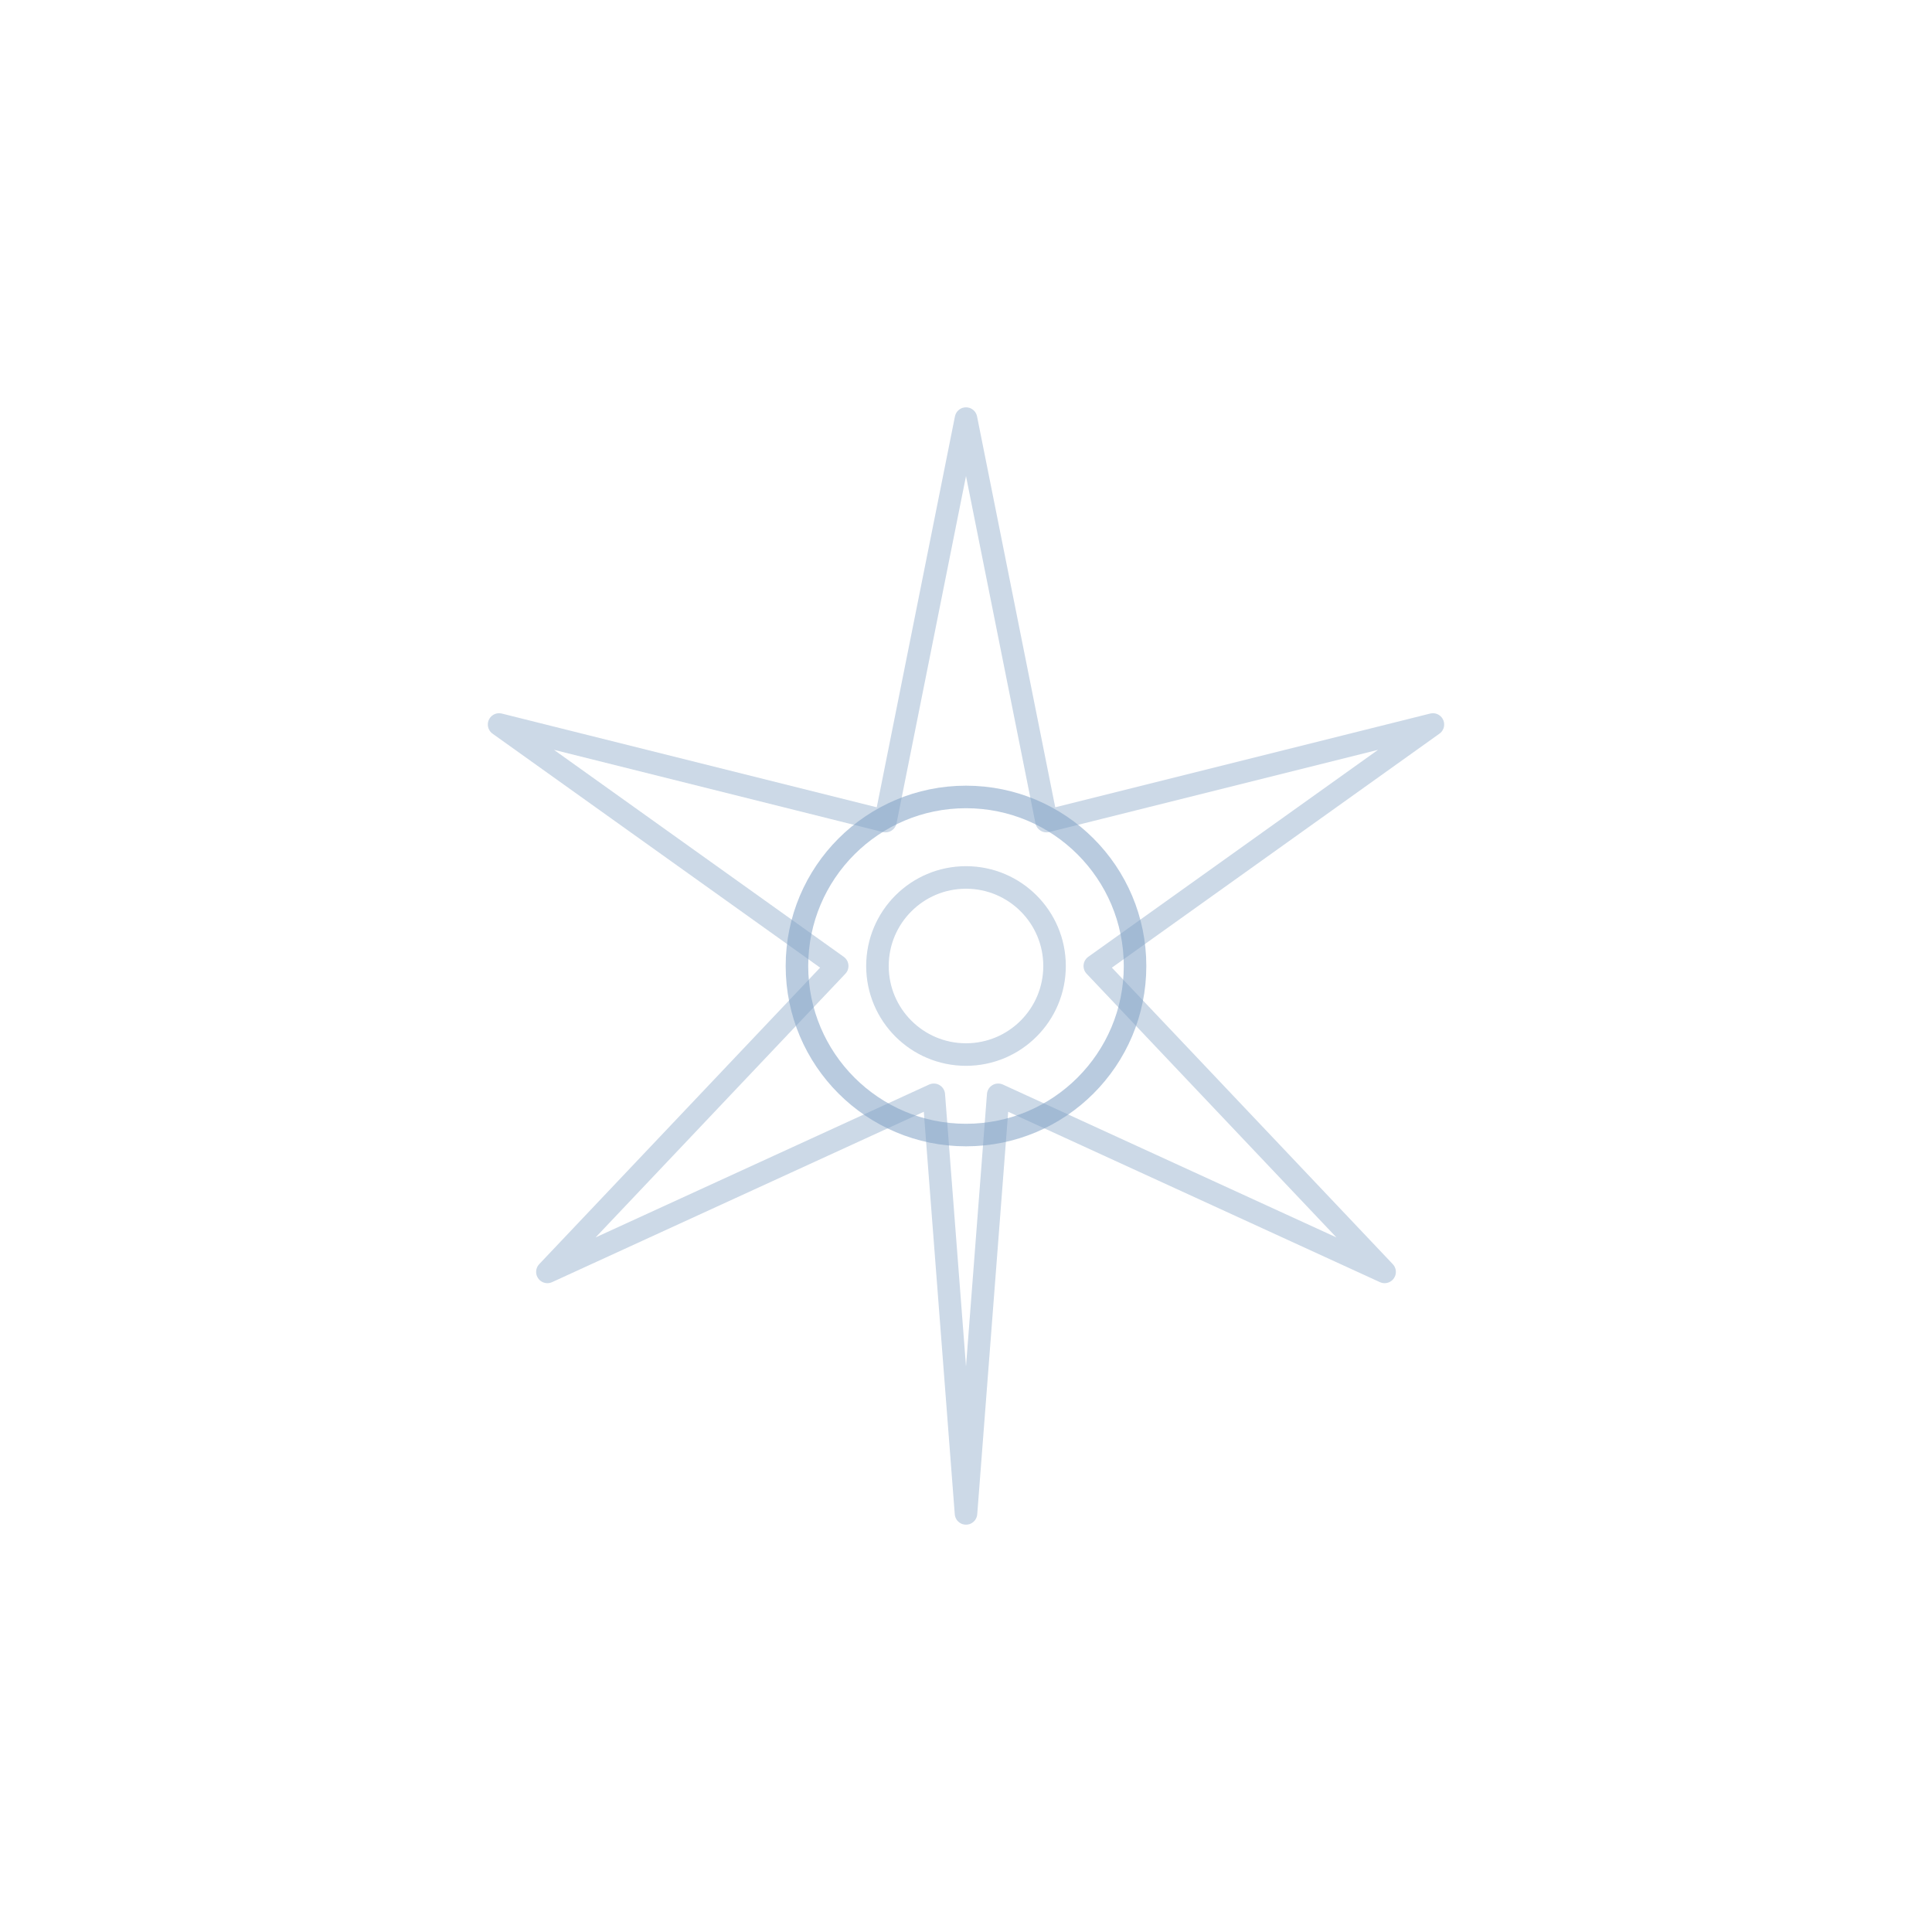
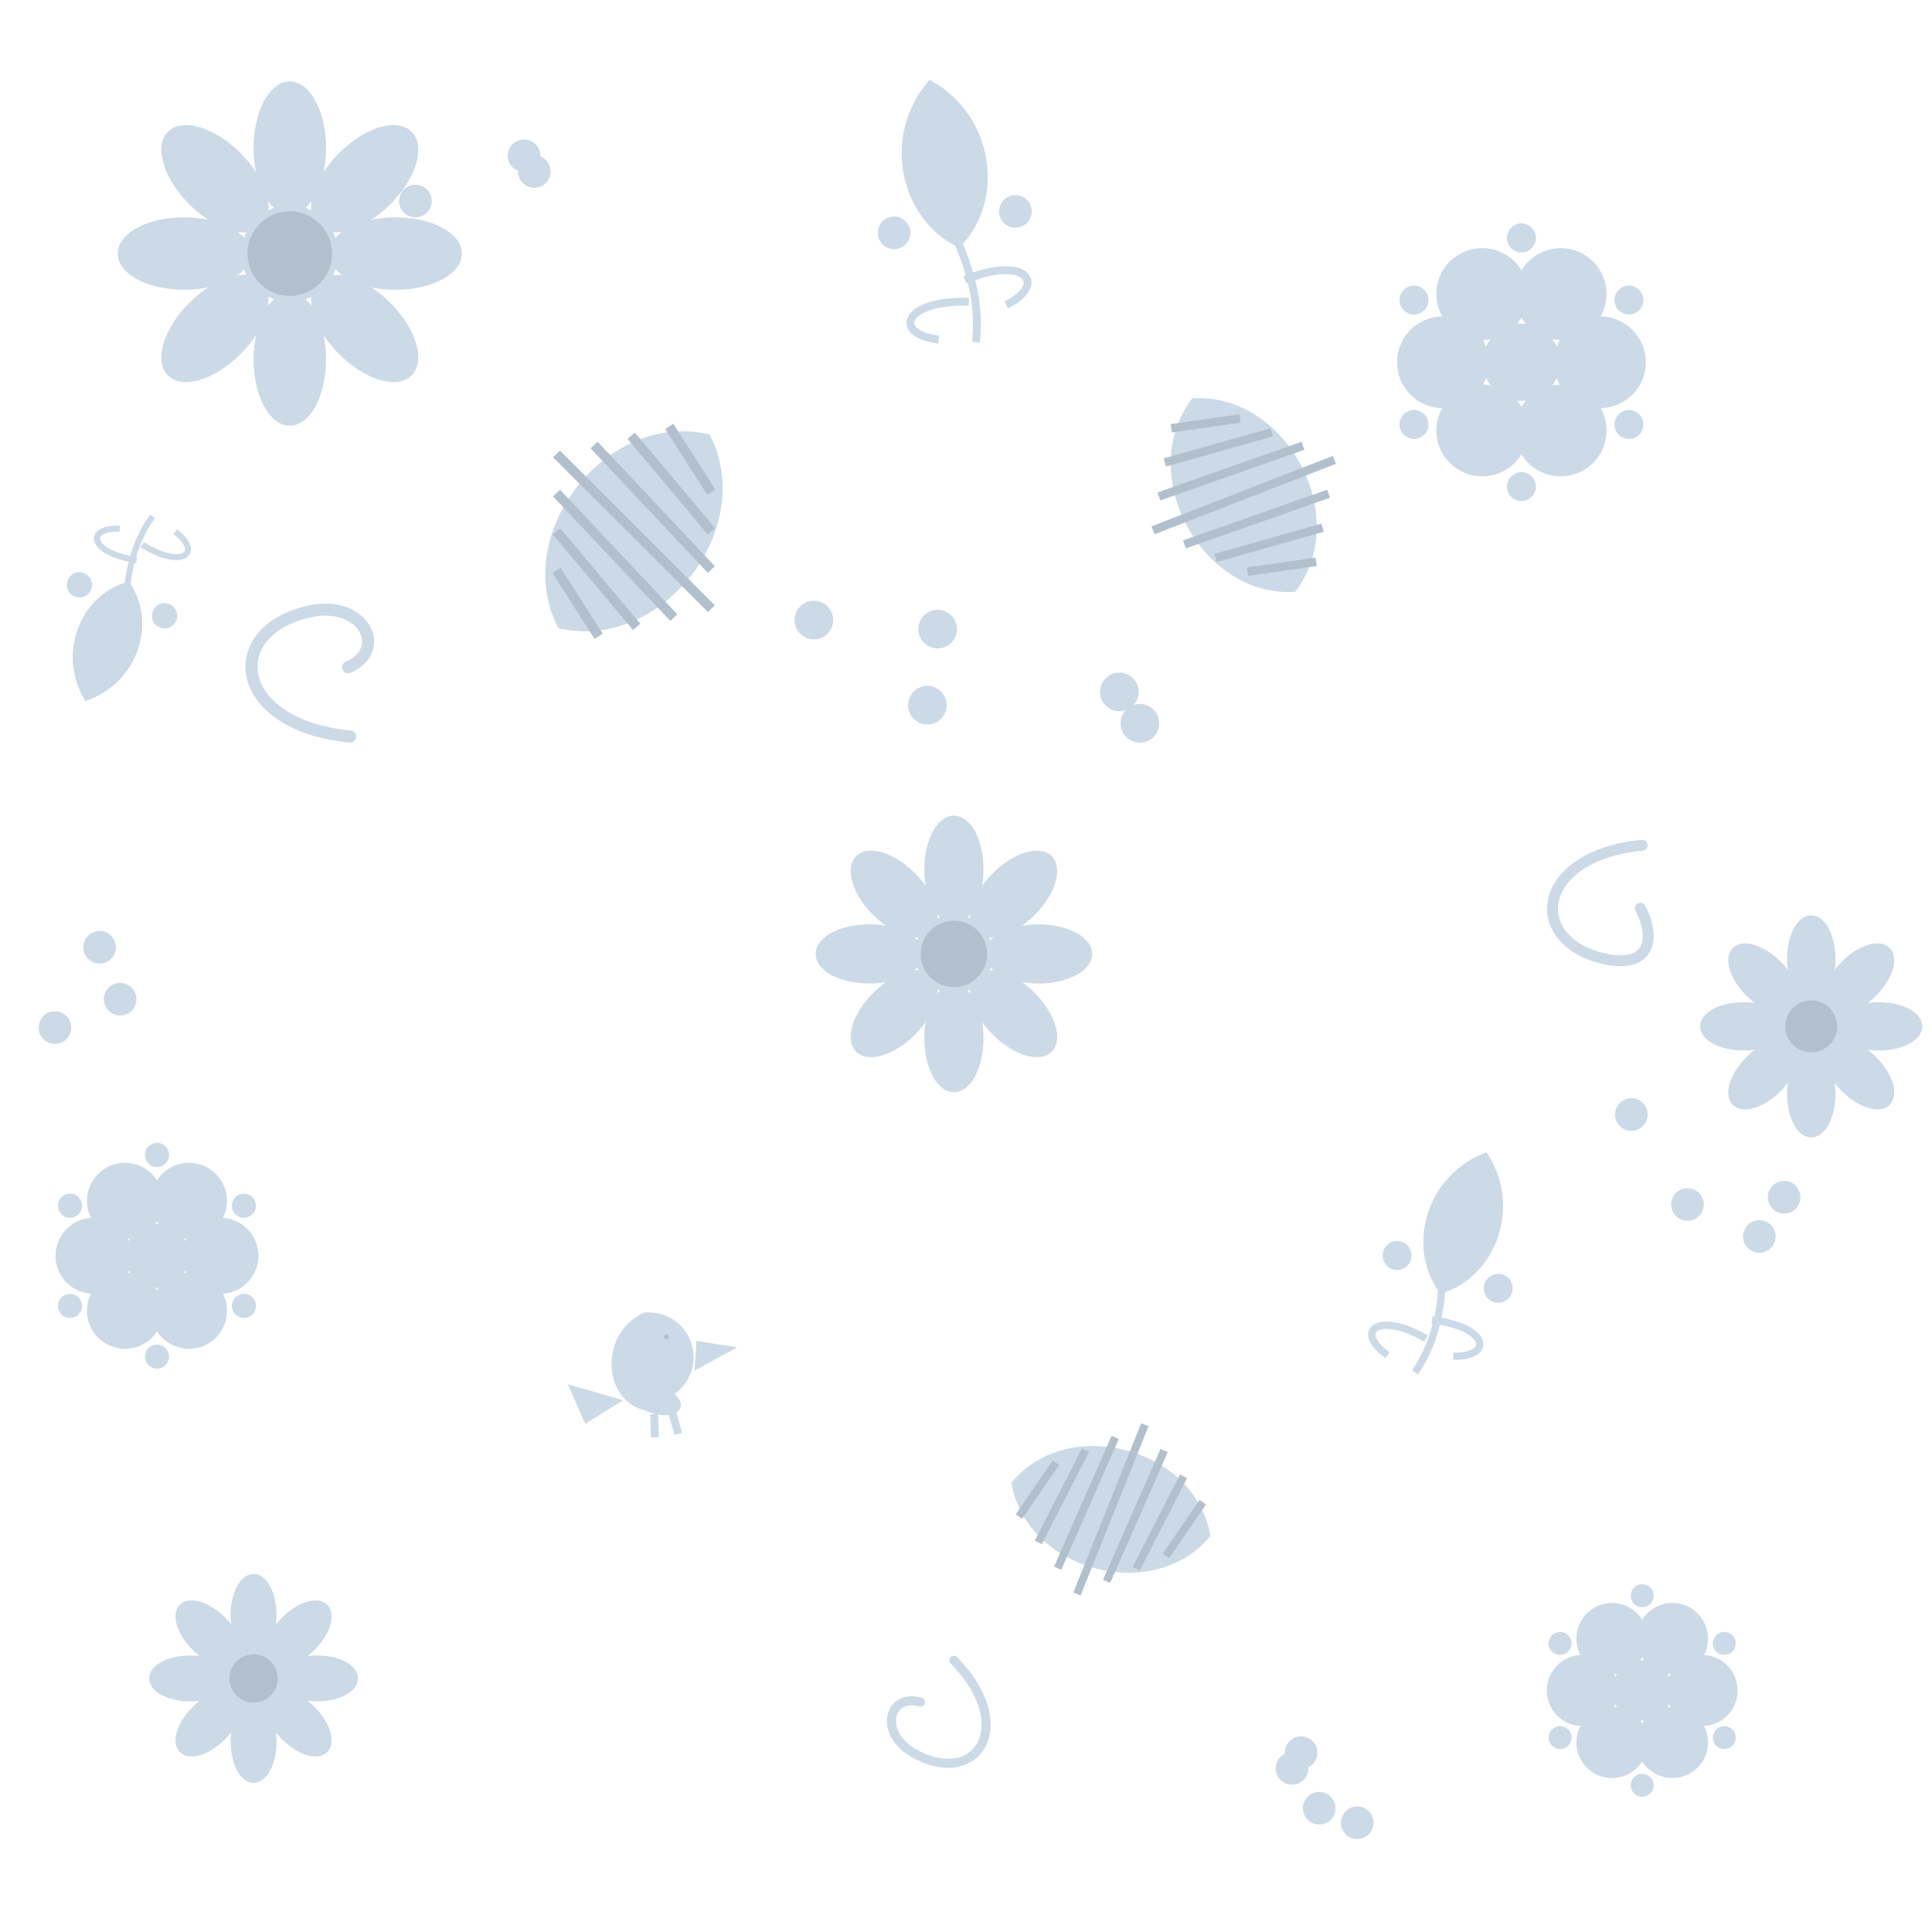
- <svg xmlns="http://www.w3.org/2000/svg" width="120" height="120" viewBox="0 0 120 120">
-   <g fill="none" stroke="#7FA0C4" stroke-width="1.4" stroke-linejoin="round" stroke-opacity="0.4">
-     <path d="M60 26 L65 51 L89 45 L68 60 L86 79 L62 68 L60 94 L58 68 L34 79 L52 60 L31 45 L55 51 Z" />
-     <circle cx="60" cy="60" r="5.5" />
-     <circle cx="60" cy="60" r="10.5" stroke-opacity="0.55" />
+ <svg xmlns="http://www.w3.org/2000/svg" width="320" height="320" viewBox="0 0 320 320">
+   <g opacity="0.4">
+     <g fill="#7FA0C4" stroke="#7FA0C4" stroke-width="1.0">
+       <ellipse cx="65.5" cy="42.0" rx="10.5" ry="5.5" transform="rotate(0 65.5 42.0)" />
+       <ellipse cx="60.4" cy="54.4" rx="10.5" ry="5.5" transform="rotate(45 60.4 54.4)" />
+       <ellipse cx="48.0" cy="59.5" rx="10.5" ry="5.5" transform="rotate(90 48.0 59.5)" />
+       <ellipse cx="35.6" cy="54.4" rx="10.5" ry="5.5" transform="rotate(135 35.6 54.4)" />
+       <ellipse cx="30.5" cy="42.0" rx="10.5" ry="5.5" transform="rotate(180 30.5 42.0)" />
+       <ellipse cx="35.6" cy="29.6" rx="10.5" ry="5.5" transform="rotate(225 35.6 29.6)" />
+       <ellipse cx="48.0" cy="24.5" rx="10.5" ry="5.5" transform="rotate(270 48.0 24.5)" />
+       <ellipse cx="60.4" cy="29.6" rx="10.5" ry="5.5" transform="rotate(315 60.4 29.6)" />
+       <circle cx="48.0" cy="42.0" r="7.5" fill="#3E5F82" />
+       <g transform="translate(158.0,36.0) rotate(-10)">
+         <path d="M 0,-22.5 C 9.0,-15.0 8.2,-1.5 0,4.5 C -8.2,-1.5 -9.0,-15.0 0,-22.5 Z" />
+         <circle cx="-10.2" cy="0.8" r="2.2" />
+         <circle cx="10.2" cy="0.8" r="2.2" />
+         <path d="M 0,4.5 Q 2.2,13.5 0,21.0" fill="none" stroke="#7FA0C4" stroke-width="1.3" />
+         <path d="M 0,10.5 C 10.5,8.2 13.5,13.5 6.0,15.8" fill="none" stroke="#7FA0C4" stroke-width="1.3" />
+         <path d="M 0,14.2 C -10.5,12.0 -13.5,17.2 -6.0,19.5" fill="none" stroke="#7FA0C4" stroke-width="1.3" />
+       </g>
+       <circle cx="252.0" cy="60.0" r="5.9" />
+       <circle cx="265.0" cy="60.0" r="7.1" />
+       <circle cx="258.5" cy="71.3" r="7.1" />
+       <circle cx="245.5" cy="71.3" r="7.1" />
+       <circle cx="239.0" cy="60.0" r="7.1" />
+       <circle cx="245.5" cy="48.7" r="7.1" />
+       <circle cx="258.5" cy="48.7" r="7.1" />
+       <circle cx="269.8" cy="70.3" r="1.9" />
+       <circle cx="252.0" cy="80.6" r="1.9" />
+       <circle cx="234.2" cy="70.3" r="1.9" />
+       <circle cx="234.2" cy="49.7" r="1.9" />
+       <circle cx="252.0" cy="39.4" r="1.9" />
+       <circle cx="269.8" cy="49.7" r="1.9" />
+       <g transform="translate(105.0,88.0) rotate(38)">
+         <path d="M 0,-19.8 C 15.3,-12.6 15.3,12.6 0,19.8 C -15.3,12.6 -15.3,-12.6 0,-19.8 Z" fill="#7FA0C4" />
+         <g stroke="#3E5F82" stroke-width="1.6" fill="none">
+           <line x1="-6.1" y1="-17.3" x2="6.1" y2="-13.0" />
+           <line x1="-10.1" y1="-12.2" x2="10.1" y2="-7.9" />
+           <line x1="-14.0" y1="-7.2" x2="14.0" y2="-2.9" />
+           <line x1="-18.0" y1="-2.2" x2="18.0" y2="2.2" />
+           <line x1="-14.0" y1="2.9" x2="14.0" y2="7.2" />
+           <line x1="-10.1" y1="7.9" x2="10.1" y2="12.2" />
+           <line x1="-6.1" y1="13.0" x2="6.1" y2="17.3" />
+         </g>
+       </g>
+       <g transform="translate(206.0,82.0) rotate(-28)">
+         <path d="M 0,-17.6 C 13.6,-11.2 13.6,11.2 0,17.6 C -13.6,11.2 -13.6,-11.2 0,-17.6 Z" fill="#7FA0C4" />
+         <g stroke="#3E5F82" stroke-width="1.4" fill="none">
+           <line x1="-5.4" y1="-15.4" x2="5.4" y2="-11.5" />
+           <line x1="-9.0" y1="-10.9" x2="9.0" y2="-7.0" />
+           <line x1="-12.5" y1="-6.4" x2="12.5" y2="-2.6" />
+           <line x1="-16.0" y1="-1.9" x2="16.0" y2="1.9" />
+           <line x1="-12.5" y1="2.6" x2="12.5" y2="6.4" />
+           <line x1="-9.0" y1="7.0" x2="9.0" y2="10.9" />
+           <line x1="-5.4" y1="11.5" x2="5.4" y2="15.4" />
+         </g>
+       </g>
+       <path d="M 0,0 C 19.8,-3.3 25.3,12.1 11.0,18.7 C 3.3,22.0 -2.2,15.4 3.3,11.0" transform="translate(58.0,122.0) rotate(195)" fill="none" stroke="#7FA0C4" stroke-width="2.0" stroke-linecap="round" />
+       <path d="M 0,0 C -18.0,-3.0 -23.0,11.0 -10.0,17.0 C -3.0,20.0 -2.0,14.0 -3.0,10.0" transform="translate(272.0,140.0) rotate(-15)" fill="none" stroke="#7FA0C4" stroke-width="1.8" stroke-linecap="round" />
+       <ellipse cx="172.0" cy="158.0" rx="8.4" ry="4.4" transform="rotate(0 172.0 158.0)" />
+       <ellipse cx="167.9" cy="167.9" rx="8.4" ry="4.4" transform="rotate(45 167.9 167.9)" />
+       <ellipse cx="158.0" cy="172.0" rx="8.4" ry="4.4" transform="rotate(90 158.0 172.0)" />
+       <ellipse cx="148.1" cy="167.9" rx="8.4" ry="4.4" transform="rotate(135 148.1 167.9)" />
+       <ellipse cx="144.0" cy="158.0" rx="8.4" ry="4.4" transform="rotate(180 144.0 158.0)" />
+       <ellipse cx="148.1" cy="148.1" rx="8.4" ry="4.4" transform="rotate(225 148.1 148.1)" />
+       <ellipse cx="158.0" cy="144.0" rx="8.4" ry="4.4" transform="rotate(270 158.0 144.0)" />
+       <ellipse cx="167.9" cy="148.1" rx="8.4" ry="4.4" transform="rotate(315 167.9 148.1)" />
+       <circle cx="158.0" cy="158.0" r="6.0" fill="#3E5F82" />
+       <circle cx="26.0" cy="208.0" r="4.8" />
+       <circle cx="36.5" cy="208.0" r="5.8" />
+       <circle cx="31.3" cy="217.1" r="5.8" />
+       <circle cx="20.7" cy="217.1" r="5.8" />
+       <circle cx="15.5" cy="208.0" r="5.8" />
+       <circle cx="20.7" cy="198.9" r="5.8" />
+       <circle cx="31.3" cy="198.9" r="5.8" />
+       <circle cx="40.4" cy="216.3" r="1.5" />
+       <circle cx="26.0" cy="224.7" r="1.5" />
+       <circle cx="11.6" cy="216.3" r="1.5" />
+       <circle cx="11.6" cy="199.7" r="1.5" />
+       <circle cx="26.0" cy="191.3" r="1.5" />
+       <circle cx="40.4" cy="199.7" r="1.5" />
+       <g transform="translate(240.0,210.0) rotate(18)">
+         <path d="M 0,-19.5 C 7.8,-13.0 7.2,-1.3 0,3.9 C -7.2,-1.3 -7.8,-13.0 0,-19.5 Z" />
+         <circle cx="-8.8" cy="0.7" r="1.9" />
+         <circle cx="8.8" cy="0.7" r="1.9" />
+         <path d="M 0,3.9 Q 1.9,11.7 0,18.2" fill="none" stroke="#7FA0C4" stroke-width="1.2" />
+         <path d="M 0,9.1 C 9.1,7.2 11.7,11.7 5.2,13.7" fill="none" stroke="#7FA0C4" stroke-width="1.2" />
+         <path d="M 0,12.3 C -9.1,10.4 -11.7,14.9 -5.2,16.9" fill="none" stroke="#7FA0C4" stroke-width="1.2" />
+       </g>
+       <g transform="translate(108.0,226.0) rotate(-8) scale(1,1)">
+         <path d="M -6.8,5.2 L -13.5,2.2 L -12.0,7.5 Z" />
+         <path d="M 0,-8.2 C 7.5,-7.5 9.0,2.2 2.2,5.2 C 5.2,8.2 1.5,9.3 -2.2,6.8 C -8.2,4.5 -7.5,-6.0 0,-8.2 Z" />
+         <path d="M 8.2,-2.2 L 12.8,-0.8 L 7.5,1.2 Z" />
+         <circle cx="3.0" cy="-4.2" r="0.9" fill="#3E5F82" />
+         <path d="M -0.8,8.2 L -1.2,12.0 M 2.2,8.2 L 2.7,12.0" fill="none" stroke="#7FA0C4" stroke-width="1.3" />
+       </g>
+       <g transform="translate(184.0,250.0) rotate(105)">
+         <path d="M 0,-16.5 C 12.8,-10.5 12.8,10.5 0,16.5 C -12.8,10.5 -12.8,-10.5 0,-16.5 Z" fill="#7FA0C4" />
+         <g stroke="#3E5F82" stroke-width="1.3" fill="none">
+           <line x1="-5.1" y1="-14.4" x2="5.1" y2="-10.8" />
+           <line x1="-8.4" y1="-10.2" x2="8.4" y2="-6.6" />
+           <line x1="-11.7" y1="-6.0" x2="11.7" y2="-2.4" />
+           <line x1="-15.0" y1="-1.8" x2="15.0" y2="1.8" />
+           <line x1="-11.7" y1="2.4" x2="11.7" y2="6.0" />
+           <line x1="-8.4" y1="6.6" x2="8.4" y2="10.2" />
+           <line x1="-5.1" y1="10.8" x2="5.1" y2="14.4" />
+         </g>
+       </g>
+       <circle cx="272.0" cy="280.0" r="4.5" />
+       <circle cx="281.9" cy="280.0" r="5.4" />
+       <circle cx="277.0" cy="288.6" r="5.4" />
+       <circle cx="267.0" cy="288.6" r="5.4" />
+       <circle cx="262.1" cy="280.0" r="5.4" />
+       <circle cx="267.0" cy="271.4" r="5.4" />
+       <circle cx="277.0" cy="271.4" r="5.4" />
+       <circle cx="285.6" cy="287.8" r="1.4" />
+       <circle cx="272.0" cy="295.7" r="1.4" />
+       <circle cx="258.4" cy="287.8" r="1.4" />
+       <circle cx="258.4" cy="272.2" r="1.4" />
+       <circle cx="272.0" cy="264.3" r="1.4" />
+       <circle cx="285.6" cy="272.2" r="1.4" />
+       <ellipse cx="52.5" cy="278.0" rx="6.3" ry="3.3" transform="rotate(0 52.5 278.0)" />
+       <ellipse cx="49.4" cy="285.4" rx="6.3" ry="3.3" transform="rotate(45 49.4 285.4)" />
+       <ellipse cx="42.0" cy="288.5" rx="6.3" ry="3.3" transform="rotate(90 42.0 288.5)" />
+       <ellipse cx="34.6" cy="285.4" rx="6.3" ry="3.3" transform="rotate(135 34.6 285.4)" />
+       <ellipse cx="31.5" cy="278.0" rx="6.3" ry="3.3" transform="rotate(180 31.5 278.0)" />
+       <ellipse cx="34.6" cy="270.6" rx="6.3" ry="3.3" transform="rotate(225 34.6 270.6)" />
+       <ellipse cx="42.0" cy="267.5" rx="6.3" ry="3.3" transform="rotate(270 42.0 267.5)" />
+       <ellipse cx="49.4" cy="270.6" rx="6.3" ry="3.3" transform="rotate(315 49.4 270.6)" />
+       <circle cx="42.0" cy="278.0" r="4.5" fill="#3E5F82" />
+       <path d="M 0,0 C 15.3,-2.5 19.5,9.4 8.5,14.4 C 2.5,17.0 -1.7,11.9 2.5,8.5" transform="translate(158.0,275.0) rotate(55)" fill="none" stroke="#7FA0C4" stroke-width="1.5" stroke-linecap="round" />
+       <g transform="translate(20.0,100.0) rotate(200)">
+         <path d="M 0,-16.5 C 6.6,-11.0 6.1,-1.1 0,3.3 C -6.1,-1.1 -6.6,-11.0 0,-16.5 Z" />
+         <circle cx="-7.5" cy="0.6" r="1.6" />
+         <circle cx="7.5" cy="0.6" r="1.6" />
+         <path d="M 0,3.3 Q 1.6,9.9 0,15.4" fill="none" stroke="#7FA0C4" stroke-width="1.0" />
+         <path d="M 0,7.7 C 7.7,6.1 9.9,9.9 4.4,11.6" fill="none" stroke="#7FA0C4" stroke-width="1.0" />
+         <path d="M 0,10.4 C -7.7,8.8 -9.9,12.6 -4.4,14.3" fill="none" stroke="#7FA0C4" stroke-width="1.0" />
+       </g>
+       <ellipse cx="311.2" cy="170.0" rx="6.7" ry="3.5" transform="rotate(0 311.2 170.0)" />
+       <ellipse cx="307.9" cy="177.9" rx="6.7" ry="3.5" transform="rotate(45 307.9 177.9)" />
+       <ellipse cx="300.0" cy="181.2" rx="6.7" ry="3.5" transform="rotate(90 300.0 181.2)" />
+       <ellipse cx="292.1" cy="177.9" rx="6.7" ry="3.5" transform="rotate(135 292.1 177.9)" />
+       <ellipse cx="288.8" cy="170.0" rx="6.7" ry="3.5" transform="rotate(180 288.8 170.0)" />
+       <ellipse cx="292.1" cy="162.1" rx="6.7" ry="3.5" transform="rotate(225 292.1 162.1)" />
+       <ellipse cx="300.0" cy="158.8" rx="6.7" ry="3.5" transform="rotate(270 300.0 158.8)" />
+       <ellipse cx="307.9" cy="162.1" rx="6.7" ry="3.5" transform="rotate(315 307.9 162.1)" />
+       <circle cx="300.0" cy="170.0" r="4.8" fill="#3E5F82" />
+       <circle cx="153.6" cy="116.8" r="2.7" />
+       <circle cx="155.3" cy="104.2" r="2.7" />
+       <circle cx="134.8" cy="102.7" r="2.7" />
+       <circle cx="188.8" cy="119.8" r="2.7" />
+       <circle cx="185.4" cy="114.6" r="2.7" />
+       <circle cx="86.8" cy="25.8" r="2.2" />
+       <circle cx="68.8" cy="33.3" r="2.2" />
+       <circle cx="88.5" cy="28.4" r="2.2" />
+       <circle cx="270.2" cy="184.6" r="2.2" />
+       <circle cx="279.5" cy="199.5" r="2.2" />
+       <circle cx="291.4" cy="204.8" r="2.2" />
+       <circle cx="295.5" cy="198.3" r="2.2" />
+       <circle cx="16.5" cy="156.9" r="2.2" />
+       <circle cx="9.1" cy="170.2" r="2.2" />
+       <circle cx="19.9" cy="165.5" r="2.2" />
+       <circle cx="214.0" cy="292.9" r="2.2" />
+       <circle cx="218.5" cy="299.5" r="2.2" />
+       <circle cx="224.8" cy="301.9" r="2.2" />
+       <circle cx="215.5" cy="290.3" r="2.2" />
+     </g>
  </g>
</svg>
